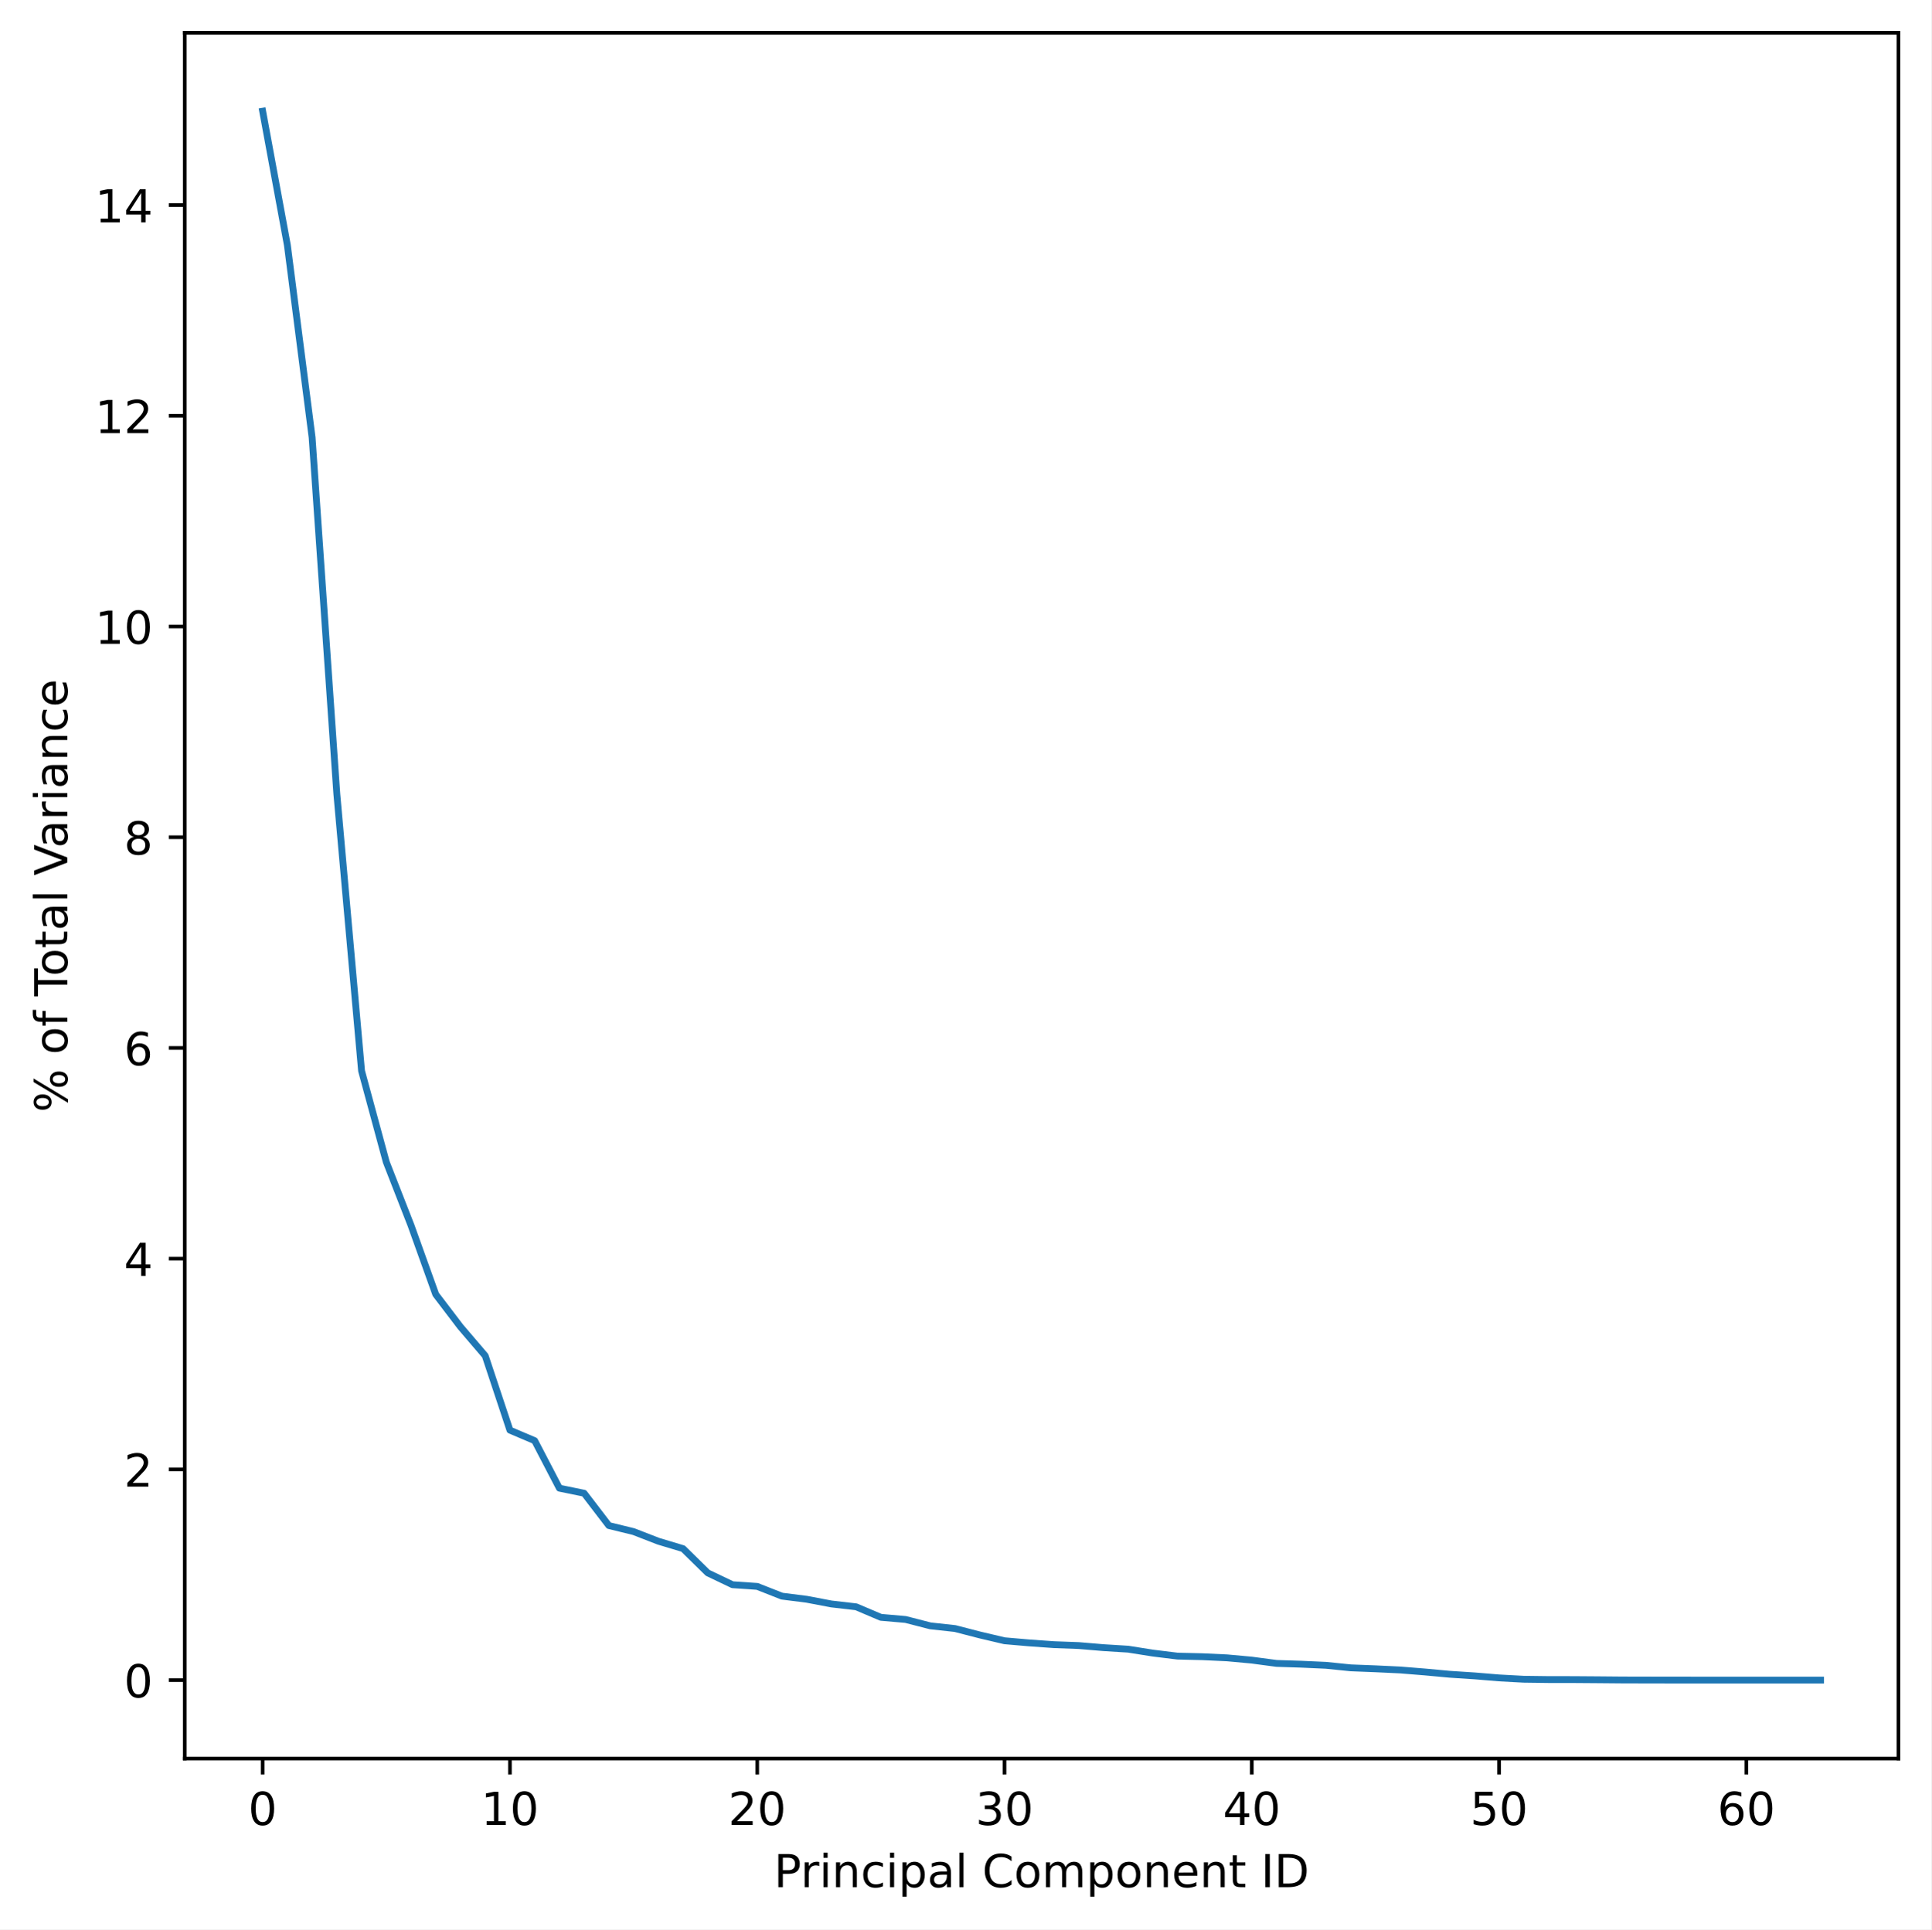
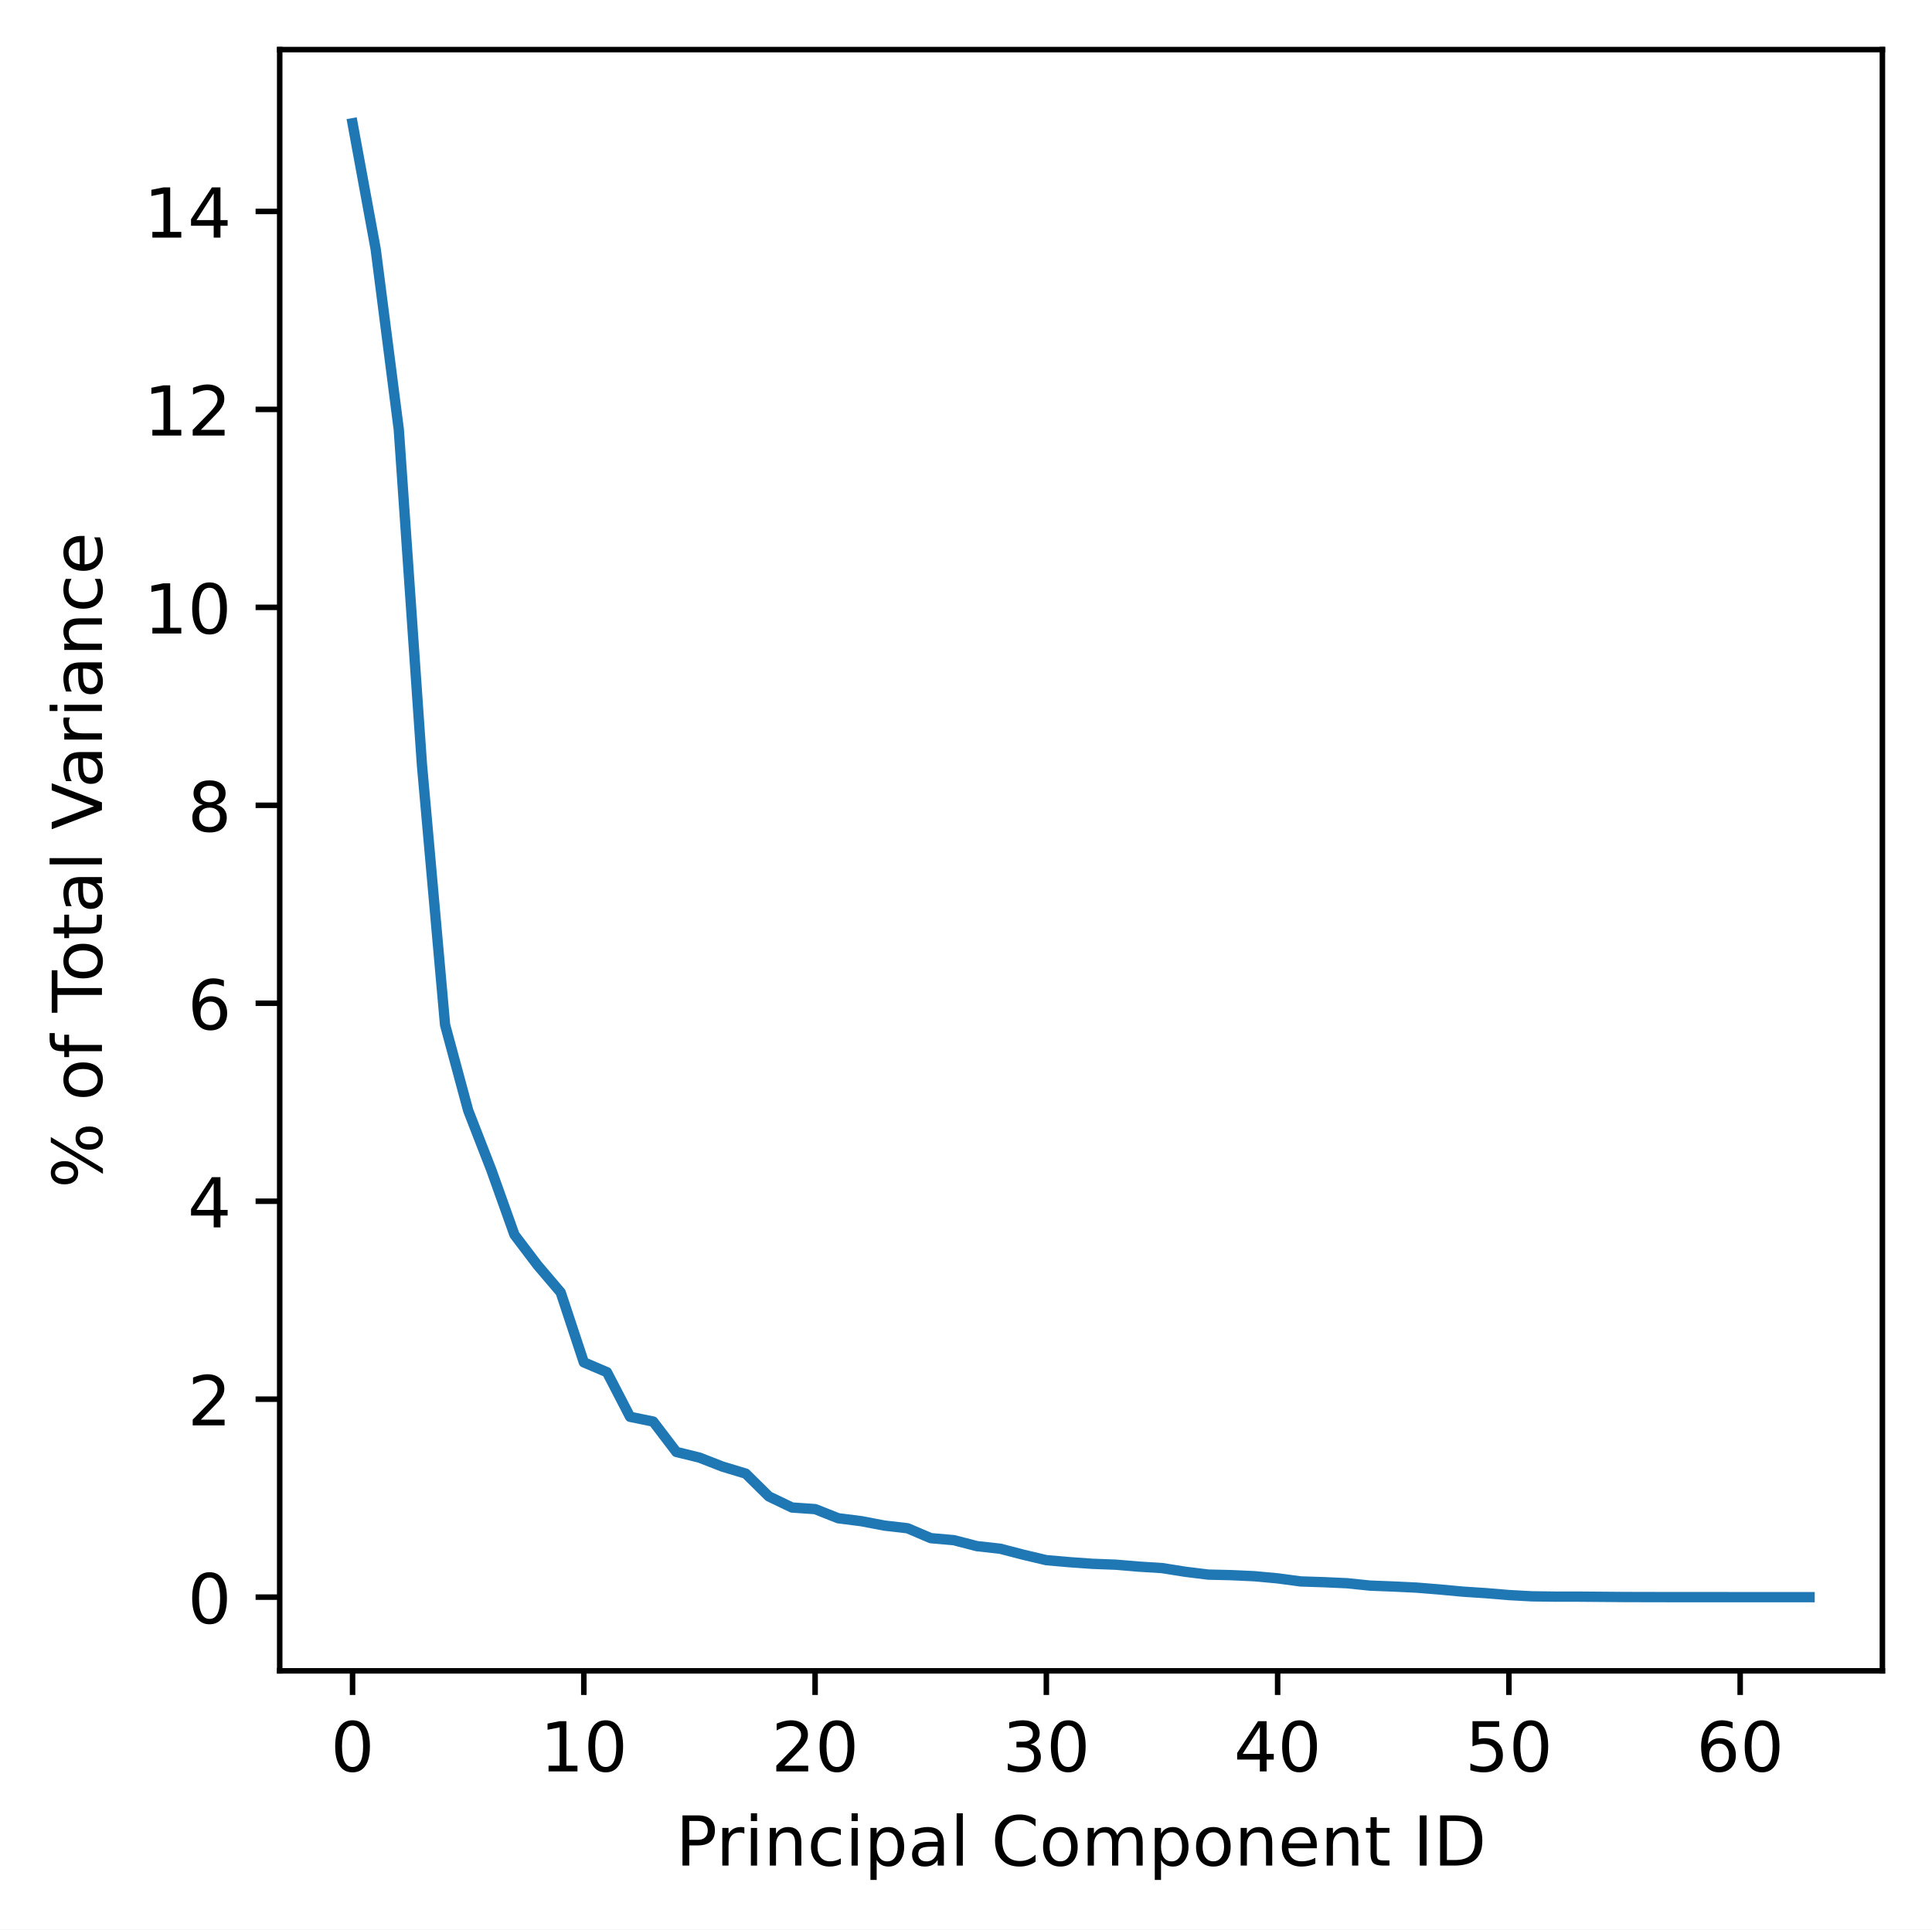
- <svg xmlns="http://www.w3.org/2000/svg" xmlns:xlink="http://www.w3.org/1999/xlink" height="424.156pt" version="1.1" viewBox="0 0 424.453 424.156" width="424.453pt">
+ <svg xmlns="http://www.w3.org/2000/svg" xmlns:xlink="http://www.w3.org/1999/xlink" height="280.156pt" version="1.1" viewBox="0 0 280.453 280.156" width="280.453pt">
  <defs>
    <style type="text/css">*{stroke-linecap:butt;stroke-linejoin:round;}</style>
  </defs>
  <g id="figure_1">
    <g id="patch_1">
-       <path d="M -0 424.156  L 424.453 424.156  L 424.453 0  L -0 0  z " style="fill:#ffffff;" />
+       <path d="M 0 280.156  L 280.453 280.156  L 280.453 0  L 0 0  z " style="fill:#ffffff;" />
    </g>
    <g id="axes_1">
      <g id="patch_2">
-         <path d="M 40.603 386.6  L 417.253 386.6  L 417.253 7.2  L 40.603 7.2  z " style="fill:#ffffff;" />
+         <path d="M 40.603 242.6  L 273.253 242.6  L 273.253 7.2  L 40.603 7.2  z " style="fill:#ffffff;" />
      </g>
      <g id="matplotlib.axis_1">
        <g id="xtick_1">
          <g id="line2d_1">
            <defs>
-               <path d="M 0 0  L 0 3.5  " id="m44b34db145" style="stroke:#000000;stroke-width:0.8;" />
+               <path d="M 0 0  L 0 3.5  " id="m4398d13a62" style="stroke:#000000;stroke-width:0.8;" />
            </defs>
            <g>
-               <use style="stroke:#000000;stroke-width:0.8;" x="57.724" xlink:href="#m44b34db145" y="386.6" />
+               <use style="stroke:#000000;stroke-width:0.8;" x="51.178" xlink:href="#m4398d13a62" y="242.6" />
            </g>
          </g>
          <g id="text_1">
-             <g transform="translate(54.54233 401.1984)scale(0.1 -0.1)">
+             <g transform="translate(47.99688 257.1984)scale(0.1 -0.1)">
              <defs>
                <path d="M 31.781 66.406  Q 24.172 66.406 20.328 58.906  Q 16.5 51.422 16.5 36.375  Q 16.5 21.391 20.328 13.891  Q 24.172 6.391 31.781 6.391  Q 39.453 6.391 43.281 13.891  Q 47.125 21.391 47.125 36.375  Q 47.125 51.422 43.281 58.906  Q 39.453 66.406 31.781 66.406  z M 31.781 74.219  Q 44.047 74.219 50.516 64.516  Q 56.984 54.828 56.984 36.375  Q 56.984 17.969 50.516 8.266  Q 44.047 -1.422 31.781 -1.422  Q 19.531 -1.422 13.062 8.266  Q 6.594 17.969 6.594 36.375  Q 6.594 54.828 13.062 64.516  Q 19.531 74.219 31.781 74.219  z " id="DejaVuSans-48" />
              </defs>
              <use xlink:href="#DejaVuSans-48" />
            </g>
          </g>
        </g>
        <g id="xtick_2">
          <g id="line2d_2">
            <g>
-               <use style="stroke:#000000;stroke-width:0.8;" x="112.074" xlink:href="#m44b34db145" y="386.6" />
+               <use style="stroke:#000000;stroke-width:0.8;" x="84.75" xlink:href="#m4398d13a62" y="242.6" />
            </g>
          </g>
          <g id="text_2">
-             <g transform="translate(105.7117 401.1984)scale(0.1 -0.1)">
+             <g transform="translate(78.38705 257.1984)scale(0.1 -0.1)">
              <defs>
                <path d="M 12.406 8.297  L 28.516 8.297  L 28.516 63.922  L 10.984 60.406  L 10.984 69.391  L 28.422 72.906  L 38.281 72.906  L 38.281 8.297  L 54.391 8.297  L 54.391 0  L 12.406 0  z " id="DejaVuSans-49" />
              </defs>
              <use xlink:href="#DejaVuSans-49" />
              <use x="63.623" xlink:href="#DejaVuSans-48" />
            </g>
          </g>
        </g>
        <g id="xtick_3">
          <g id="line2d_3">
            <g>
-               <use style="stroke:#000000;stroke-width:0.8;" x="166.425" xlink:href="#m44b34db145" y="386.6" />
+               <use style="stroke:#000000;stroke-width:0.8;" x="118.321" xlink:href="#m4398d13a62" y="242.6" />
            </g>
          </g>
          <g id="text_3">
-             <g transform="translate(160.0624 401.1984)scale(0.1 -0.1)">
+             <g transform="translate(111.9585 257.1984)scale(0.1 -0.1)">
              <defs>
                <path d="M 19.188 8.297  L 53.609 8.297  L 53.609 0  L 7.328 0  L 7.328 8.297  Q 12.938 14.109 22.625 23.891  Q 32.328 33.688 34.812 36.531  Q 39.547 41.844 41.422 45.531  Q 43.312 49.219 43.312 52.781  Q 43.312 58.594 39.234 62.25  Q 35.156 65.922 28.609 65.922  Q 23.969 65.922 18.812 64.312  Q 13.672 62.703 7.812 59.422  L 7.812 69.391  Q 13.766 71.781 18.938 73  Q 24.125 74.219 28.422 74.219  Q 39.75 74.219 46.484 68.547  Q 53.219 62.891 53.219 53.422  Q 53.219 48.922 51.531 44.891  Q 49.859 40.875 45.406 35.406  Q 44.188 33.984 37.641 27.219  Q 31.109 20.453 19.188 8.297  z " id="DejaVuSans-50" />
              </defs>
              <use xlink:href="#DejaVuSans-50" />
              <use x="63.623" xlink:href="#DejaVuSans-48" />
            </g>
          </g>
        </g>
        <g id="xtick_4">
          <g id="line2d_4">
            <g>
-               <use style="stroke:#000000;stroke-width:0.8;" x="220.776" xlink:href="#m44b34db145" y="386.6" />
+               <use style="stroke:#000000;stroke-width:0.8;" x="151.892" xlink:href="#m4398d13a62" y="242.6" />
            </g>
          </g>
          <g id="text_4">
-             <g transform="translate(214.413 401.1984)scale(0.1 -0.1)">
+             <g transform="translate(145.5299 257.1984)scale(0.1 -0.1)">
              <defs>
                <path d="M 40.578 39.312  Q 47.656 37.797 51.625 33  Q 55.609 28.219 55.609 21.188  Q 55.609 10.406 48.188 4.484  Q 40.766 -1.422 27.094 -1.422  Q 22.516 -1.422 17.656 -0.516  Q 12.797 0.391 7.625 2.203  L 7.625 11.719  Q 11.719 9.328 16.594 8.109  Q 21.484 6.891 26.812 6.891  Q 36.078 6.891 40.938 10.547  Q 45.797 14.203 45.797 21.188  Q 45.797 27.641 41.281 31.266  Q 36.766 34.906 28.719 34.906  L 20.219 34.906  L 20.219 43.016  L 29.109 43.016  Q 36.375 43.016 40.234 45.922  Q 44.094 48.828 44.094 54.297  Q 44.094 59.906 40.109 62.906  Q 36.141 65.922 28.719 65.922  Q 24.656 65.922 20.016 65.031  Q 15.375 64.156 9.812 62.312  L 9.812 71.094  Q 15.438 72.656 20.344 73.438  Q 25.25 74.219 29.594 74.219  Q 40.828 74.219 47.359 69.109  Q 53.906 64.016 53.906 55.328  Q 53.906 49.266 50.438 45.094  Q 46.969 40.922 40.578 39.312  z " id="DejaVuSans-51" />
              </defs>
              <use xlink:href="#DejaVuSans-51" />
              <use x="63.623" xlink:href="#DejaVuSans-48" />
            </g>
          </g>
        </g>
        <g id="xtick_5">
          <g id="line2d_5">
            <g>
-               <use style="stroke:#000000;stroke-width:0.8;" x="275.126" xlink:href="#m44b34db145" y="386.6" />
+               <use style="stroke:#000000;stroke-width:0.8;" x="185.464" xlink:href="#m4398d13a62" y="242.6" />
            </g>
          </g>
          <g id="text_5">
-             <g transform="translate(268.7637 401.1984)scale(0.1 -0.1)">
+             <g transform="translate(179.1013 257.1984)scale(0.1 -0.1)">
              <defs>
                <path d="M 37.797 64.312  L 12.891 25.391  L 37.797 25.391  z M 35.203 72.906  L 47.609 72.906  L 47.609 25.391  L 58.016 25.391  L 58.016 17.188  L 47.609 17.188  L 47.609 0  L 37.797 0  L 37.797 17.188  L 4.891 17.188  L 4.891 26.703  z " id="DejaVuSans-52" />
              </defs>
              <use xlink:href="#DejaVuSans-52" />
              <use x="63.623" xlink:href="#DejaVuSans-48" />
            </g>
          </g>
        </g>
        <g id="xtick_6">
          <g id="line2d_6">
            <g>
-               <use style="stroke:#000000;stroke-width:0.8;" x="329.477" xlink:href="#m44b34db145" y="386.6" />
+               <use style="stroke:#000000;stroke-width:0.8;" x="219.035" xlink:href="#m4398d13a62" y="242.6" />
            </g>
          </g>
          <g id="text_6">
-             <g transform="translate(323.1143 401.1984)scale(0.1 -0.1)">
+             <g transform="translate(212.6728 257.1984)scale(0.1 -0.1)">
              <defs>
                <path d="M 10.797 72.906  L 49.516 72.906  L 49.516 64.594  L 19.828 64.594  L 19.828 46.734  Q 21.969 47.469 24.109 47.828  Q 26.266 48.188 28.422 48.188  Q 40.625 48.188 47.75 41.5  Q 54.891 34.812 54.891 23.391  Q 54.891 11.625 47.562 5.094  Q 40.234 -1.422 26.906 -1.422  Q 22.312 -1.422 17.547 -0.641  Q 12.797 0.141 7.719 1.703  L 7.719 11.625  Q 12.109 9.234 16.797 8.062  Q 21.484 6.891 26.703 6.891  Q 35.156 6.891 40.078 11.328  Q 45.016 15.766 45.016 23.391  Q 45.016 31 40.078 35.438  Q 35.156 39.891 26.703 39.891  Q 22.75 39.891 18.812 39.016  Q 14.891 38.141 10.797 36.281  z " id="DejaVuSans-53" />
              </defs>
              <use xlink:href="#DejaVuSans-53" />
              <use x="63.623" xlink:href="#DejaVuSans-48" />
            </g>
          </g>
        </g>
        <g id="xtick_7">
          <g id="line2d_7">
            <g>
-               <use style="stroke:#000000;stroke-width:0.8;" x="383.827" xlink:href="#m44b34db145" y="386.6" />
+               <use style="stroke:#000000;stroke-width:0.8;" x="252.607" xlink:href="#m4398d13a62" y="242.6" />
            </g>
          </g>
          <g id="text_7">
-             <g transform="translate(377.465 401.1984)scale(0.1 -0.1)">
+             <g transform="translate(246.2442 257.1984)scale(0.1 -0.1)">
              <defs>
                <path d="M 33.016 40.375  Q 26.375 40.375 22.484 35.828  Q 18.609 31.297 18.609 23.391  Q 18.609 15.531 22.484 10.953  Q 26.375 6.391 33.016 6.391  Q 39.656 6.391 43.531 10.953  Q 47.406 15.531 47.406 23.391  Q 47.406 31.297 43.531 35.828  Q 39.656 40.375 33.016 40.375  z M 52.594 71.297  L 52.594 62.312  Q 48.875 64.062 45.094 64.984  Q 41.312 65.922 37.594 65.922  Q 27.828 65.922 22.672 59.328  Q 17.531 52.734 16.797 39.406  Q 19.672 43.656 24.016 45.922  Q 28.375 48.188 33.594 48.188  Q 44.578 48.188 50.953 41.516  Q 57.328 34.859 57.328 23.391  Q 57.328 12.156 50.688 5.359  Q 44.047 -1.422 33.016 -1.422  Q 20.359 -1.422 13.672 8.266  Q 6.984 17.969 6.984 36.375  Q 6.984 53.656 15.188 63.938  Q 23.391 74.219 37.203 74.219  Q 40.922 74.219 44.703 73.484  Q 48.484 72.75 52.594 71.297  z " id="DejaVuSans-54" />
              </defs>
              <use xlink:href="#DejaVuSans-54" />
              <use x="63.623" xlink:href="#DejaVuSans-48" />
            </g>
          </g>
        </g>
        <g id="text_8">
-           <g transform="translate(170.0898 414.8766)scale(0.1 -0.1)">
+           <g transform="translate(98.08984 270.8766)scale(0.1 -0.1)">
            <defs>
              <path d="M 19.672 64.797  L 19.672 37.406  L 32.078 37.406  Q 38.969 37.406 42.719 40.969  Q 46.484 44.531 46.484 51.125  Q 46.484 57.672 42.719 61.234  Q 38.969 64.797 32.078 64.797  z M 9.812 72.906  L 32.078 72.906  Q 44.344 72.906 50.609 67.359  Q 56.891 61.812 56.891 51.125  Q 56.891 40.328 50.609 34.812  Q 44.344 29.297 32.078 29.297  L 19.672 29.297  L 19.672 0  L 9.812 0  z " id="DejaVuSans-80" />
              <path d="M 41.109 46.297  Q 39.594 47.172 37.812 47.578  Q 36.031 48 33.891 48  Q 26.266 48 22.188 43.047  Q 18.109 38.094 18.109 28.812  L 18.109 0  L 9.078 0  L 9.078 54.688  L 18.109 54.688  L 18.109 46.188  Q 20.953 51.172 25.484 53.578  Q 30.031 56 36.531 56  Q 37.453 56 38.578 55.875  Q 39.703 55.766 41.062 55.516  z " id="DejaVuSans-114" />
              <path d="M 9.422 54.688  L 18.406 54.688  L 18.406 0  L 9.422 0  z M 9.422 75.984  L 18.406 75.984  L 18.406 64.594  L 9.422 64.594  z " id="DejaVuSans-105" />
              <path d="M 54.891 33.016  L 54.891 0  L 45.906 0  L 45.906 32.719  Q 45.906 40.484 42.875 44.328  Q 39.844 48.188 33.797 48.188  Q 26.516 48.188 22.312 43.547  Q 18.109 38.922 18.109 30.906  L 18.109 0  L 9.078 0  L 9.078 54.688  L 18.109 54.688  L 18.109 46.188  Q 21.344 51.125 25.703 53.562  Q 30.078 56 35.797 56  Q 45.219 56 50.047 50.172  Q 54.891 44.344 54.891 33.016  z " id="DejaVuSans-110" />
              <path d="M 48.781 52.594  L 48.781 44.188  Q 44.969 46.297 41.141 47.344  Q 37.312 48.391 33.406 48.391  Q 24.656 48.391 19.812 42.844  Q 14.984 37.312 14.984 27.297  Q 14.984 17.281 19.812 11.734  Q 24.656 6.203 33.406 6.203  Q 37.312 6.203 41.141 7.25  Q 44.969 8.297 48.781 10.406  L 48.781 2.094  Q 45.016 0.344 40.984 -0.531  Q 36.969 -1.422 32.422 -1.422  Q 20.062 -1.422 12.781 6.344  Q 5.516 14.109 5.516 27.297  Q 5.516 40.672 12.859 48.328  Q 20.219 56 33.016 56  Q 37.156 56 41.109 55.141  Q 45.062 54.297 48.781 52.594  z " id="DejaVuSans-99" />
              <path d="M 18.109 8.203  L 18.109 -20.797  L 9.078 -20.797  L 9.078 54.688  L 18.109 54.688  L 18.109 46.391  Q 20.953 51.266 25.266 53.625  Q 29.594 56 35.594 56  Q 45.562 56 51.781 48.094  Q 58.016 40.188 58.016 27.297  Q 58.016 14.406 51.781 6.484  Q 45.562 -1.422 35.594 -1.422  Q 29.594 -1.422 25.266 0.953  Q 20.953 3.328 18.109 8.203  z M 48.688 27.297  Q 48.688 37.203 44.609 42.844  Q 40.531 48.484 33.406 48.484  Q 26.266 48.484 22.188 42.844  Q 18.109 37.203 18.109 27.297  Q 18.109 17.391 22.188 11.75  Q 26.266 6.109 33.406 6.109  Q 40.531 6.109 44.609 11.75  Q 48.688 17.391 48.688 27.297  z " id="DejaVuSans-112" />
              <path d="M 34.281 27.484  Q 23.391 27.484 19.188 25  Q 14.984 22.516 14.984 16.5  Q 14.984 11.719 18.141 8.906  Q 21.297 6.109 26.703 6.109  Q 34.188 6.109 38.703 11.406  Q 43.219 16.703 43.219 25.484  L 43.219 27.484  z M 52.203 31.203  L 52.203 0  L 43.219 0  L 43.219 8.297  Q 40.141 3.328 35.547 0.953  Q 30.953 -1.422 24.312 -1.422  Q 15.922 -1.422 10.953 3.297  Q 6 8.016 6 15.922  Q 6 25.141 12.172 29.828  Q 18.359 34.516 30.609 34.516  L 43.219 34.516  L 43.219 35.406  Q 43.219 41.609 39.141 45  Q 35.062 48.391 27.688 48.391  Q 23 48.391 18.547 47.266  Q 14.109 46.141 10.016 43.891  L 10.016 52.203  Q 14.938 54.109 19.578 55.047  Q 24.219 56 28.609 56  Q 40.484 56 46.344 49.844  Q 52.203 43.703 52.203 31.203  z " id="DejaVuSans-97" />
              <path d="M 9.422 75.984  L 18.406 75.984  L 18.406 0  L 9.422 0  z " id="DejaVuSans-108" />
              <path id="DejaVuSans-32" />
              <path d="M 64.406 67.281  L 64.406 56.891  Q 59.422 61.531 53.781 63.812  Q 48.141 66.109 41.797 66.109  Q 29.297 66.109 22.656 58.469  Q 16.016 50.828 16.016 36.375  Q 16.016 21.969 22.656 14.328  Q 29.297 6.688 41.797 6.688  Q 48.141 6.688 53.781 8.984  Q 59.422 11.281 64.406 15.922  L 64.406 5.609  Q 59.234 2.094 53.438 0.328  Q 47.656 -1.422 41.219 -1.422  Q 24.656 -1.422 15.125 8.703  Q 5.609 18.844 5.609 36.375  Q 5.609 53.953 15.125 64.078  Q 24.656 74.219 41.219 74.219  Q 47.75 74.219 53.531 72.484  Q 59.328 70.75 64.406 67.281  z " id="DejaVuSans-67" />
              <path d="M 30.609 48.391  Q 23.391 48.391 19.188 42.75  Q 14.984 37.109 14.984 27.297  Q 14.984 17.484 19.156 11.844  Q 23.344 6.203 30.609 6.203  Q 37.797 6.203 41.984 11.859  Q 46.188 17.531 46.188 27.297  Q 46.188 37.016 41.984 42.703  Q 37.797 48.391 30.609 48.391  z M 30.609 56  Q 42.328 56 49.016 48.375  Q 55.719 40.766 55.719 27.297  Q 55.719 13.875 49.016 6.219  Q 42.328 -1.422 30.609 -1.422  Q 18.844 -1.422 12.172 6.219  Q 5.516 13.875 5.516 27.297  Q 5.516 40.766 12.172 48.375  Q 18.844 56 30.609 56  z " id="DejaVuSans-111" />
              <path d="M 52 44.188  Q 55.375 50.25 60.062 53.125  Q 64.75 56 71.094 56  Q 79.641 56 84.281 50.016  Q 88.922 44.047 88.922 33.016  L 88.922 0  L 79.891 0  L 79.891 32.719  Q 79.891 40.578 77.094 44.375  Q 74.312 48.188 68.609 48.188  Q 61.625 48.188 57.562 43.547  Q 53.516 38.922 53.516 30.906  L 53.516 0  L 44.484 0  L 44.484 32.719  Q 44.484 40.625 41.703 44.406  Q 38.922 48.188 33.109 48.188  Q 26.219 48.188 22.156 43.531  Q 18.109 38.875 18.109 30.906  L 18.109 0  L 9.078 0  L 9.078 54.688  L 18.109 54.688  L 18.109 46.188  Q 21.188 51.219 25.484 53.609  Q 29.781 56 35.688 56  Q 41.656 56 45.828 52.969  Q 50 49.953 52 44.188  z " id="DejaVuSans-109" />
              <path d="M 56.203 29.594  L 56.203 25.203  L 14.891 25.203  Q 15.484 15.922 20.484 11.062  Q 25.484 6.203 34.422 6.203  Q 39.594 6.203 44.453 7.469  Q 49.312 8.734 54.109 11.281  L 54.109 2.781  Q 49.266 0.734 44.188 -0.344  Q 39.109 -1.422 33.891 -1.422  Q 20.797 -1.422 13.156 6.188  Q 5.516 13.812 5.516 26.812  Q 5.516 40.234 12.766 48.109  Q 20.016 56 32.328 56  Q 43.359 56 49.781 48.891  Q 56.203 41.797 56.203 29.594  z M 47.219 32.234  Q 47.125 39.594 43.094 43.984  Q 39.062 48.391 32.422 48.391  Q 24.906 48.391 20.391 44.141  Q 15.875 39.891 15.188 32.172  z " id="DejaVuSans-101" />
              <path d="M 18.312 70.219  L 18.312 54.688  L 36.812 54.688  L 36.812 47.703  L 18.312 47.703  L 18.312 18.016  Q 18.312 11.328 20.141 9.422  Q 21.969 7.516 27.594 7.516  L 36.812 7.516  L 36.812 0  L 27.594 0  Q 17.188 0 13.234 3.875  Q 9.281 7.766 9.281 18.016  L 9.281 47.703  L 2.688 47.703  L 2.688 54.688  L 9.281 54.688  L 9.281 70.219  z " id="DejaVuSans-116" />
              <path d="M 9.812 72.906  L 19.672 72.906  L 19.672 0  L 9.812 0  z " id="DejaVuSans-73" />
              <path d="M 19.672 64.797  L 19.672 8.109  L 31.594 8.109  Q 46.688 8.109 53.688 14.938  Q 60.688 21.781 60.688 36.531  Q 60.688 51.172 53.688 57.984  Q 46.688 64.797 31.594 64.797  z M 9.812 72.906  L 30.078 72.906  Q 51.266 72.906 61.172 64.094  Q 71.094 55.281 71.094 36.531  Q 71.094 17.672 61.125 8.828  Q 51.172 0 30.078 0  L 9.812 0  z " id="DejaVuSans-68" />
            </defs>
            <use xlink:href="#DejaVuSans-80" />
            <use x="58.553" xlink:href="#DejaVuSans-114" />
            <use x="99.666" xlink:href="#DejaVuSans-105" />
            <use x="127.449" xlink:href="#DejaVuSans-110" />
            <use x="190.828" xlink:href="#DejaVuSans-99" />
            <use x="245.809" xlink:href="#DejaVuSans-105" />
            <use x="273.592" xlink:href="#DejaVuSans-112" />
            <use x="337.068" xlink:href="#DejaVuSans-97" />
            <use x="398.348" xlink:href="#DejaVuSans-108" />
            <use x="426.131" xlink:href="#DejaVuSans-32" />
            <use x="457.918" xlink:href="#DejaVuSans-67" />
            <use x="527.742" xlink:href="#DejaVuSans-111" />
            <use x="588.924" xlink:href="#DejaVuSans-109" />
            <use x="686.336" xlink:href="#DejaVuSans-112" />
            <use x="749.812" xlink:href="#DejaVuSans-111" />
            <use x="810.994" xlink:href="#DejaVuSans-110" />
            <use x="874.373" xlink:href="#DejaVuSans-101" />
            <use x="935.896" xlink:href="#DejaVuSans-110" />
            <use x="999.275" xlink:href="#DejaVuSans-116" />
            <use x="1038.484" xlink:href="#DejaVuSans-32" />
            <use x="1070.271" xlink:href="#DejaVuSans-73" />
            <use x="1099.764" xlink:href="#DejaVuSans-68" />
          </g>
        </g>
      </g>
      <g id="matplotlib.axis_2">
        <g id="ytick_1">
          <g id="line2d_8">
            <defs>
-               <path d="M 0 0  L -3.5 0  " id="m2debcedc42" style="stroke:#000000;stroke-width:0.8;" />
+               <path d="M 0 0  L -3.5 0  " id="mb1b5145d8a" style="stroke:#000000;stroke-width:0.8;" />
            </defs>
            <g>
-               <use style="stroke:#000000;stroke-width:0.8;" x="40.603" xlink:href="#m2debcedc42" y="369.355" />
+               <use style="stroke:#000000;stroke-width:0.8;" x="40.603" xlink:href="#mb1b5145d8a" y="231.9" />
            </g>
          </g>
          <g id="text_9">
-             <g transform="translate(27.24063 373.1538)scale(0.1 -0.1)">
+             <g transform="translate(27.24063 235.6992)scale(0.1 -0.1)">
              <use xlink:href="#DejaVuSans-48" />
            </g>
          </g>
        </g>
        <g id="ytick_2">
          <g id="line2d_9">
            <g>
-               <use style="stroke:#000000;stroke-width:0.8;" x="40.603" xlink:href="#m2debcedc42" y="323.029" />
+               <use style="stroke:#000000;stroke-width:0.8;" x="40.603" xlink:href="#mb1b5145d8a" y="203.157" />
            </g>
          </g>
          <g id="text_10">
-             <g transform="translate(27.24063 326.828)scale(0.1 -0.1)">
+             <g transform="translate(27.24063 206.9562)scale(0.1 -0.1)">
              <use xlink:href="#DejaVuSans-50" />
            </g>
          </g>
        </g>
        <g id="ytick_3">
          <g id="line2d_10">
            <g>
-               <use style="stroke:#000000;stroke-width:0.8;" x="40.603" xlink:href="#m2debcedc42" y="276.703" />
+               <use style="stroke:#000000;stroke-width:0.8;" x="40.603" xlink:href="#mb1b5145d8a" y="174.414" />
            </g>
          </g>
          <g id="text_11">
-             <g transform="translate(27.24063 280.5022)scale(0.1 -0.1)">
+             <g transform="translate(27.24063 178.2133)scale(0.1 -0.1)">
              <use xlink:href="#DejaVuSans-52" />
            </g>
          </g>
        </g>
        <g id="ytick_4">
          <g id="line2d_11">
            <g>
-               <use style="stroke:#000000;stroke-width:0.8;" x="40.603" xlink:href="#m2debcedc42" y="230.377" />
+               <use style="stroke:#000000;stroke-width:0.8;" x="40.603" xlink:href="#mb1b5145d8a" y="145.671" />
            </g>
          </g>
          <g id="text_12">
-             <g transform="translate(27.24063 234.1765)scale(0.1 -0.1)">
+             <g transform="translate(27.24063 149.4703)scale(0.1 -0.1)">
              <use xlink:href="#DejaVuSans-54" />
            </g>
          </g>
        </g>
        <g id="ytick_5">
          <g id="line2d_12">
            <g>
-               <use style="stroke:#000000;stroke-width:0.8;" x="40.603" xlink:href="#m2debcedc42" y="184.051" />
+               <use style="stroke:#000000;stroke-width:0.8;" x="40.603" xlink:href="#mb1b5145d8a" y="116.928" />
            </g>
          </g>
          <g id="text_13">
-             <g transform="translate(27.24063 187.8507)scale(0.1 -0.1)">
+             <g transform="translate(27.24063 120.7273)scale(0.1 -0.1)">
              <defs>
                <path d="M 31.781 34.625  Q 24.75 34.625 20.719 30.859  Q 16.703 27.094 16.703 20.516  Q 16.703 13.922 20.719 10.156  Q 24.75 6.391 31.781 6.391  Q 38.812 6.391 42.859 10.172  Q 46.922 13.969 46.922 20.516  Q 46.922 27.094 42.891 30.859  Q 38.875 34.625 31.781 34.625  z M 21.922 38.812  Q 15.578 40.375 12.031 44.719  Q 8.5 49.078 8.5 55.328  Q 8.5 64.062 14.719 69.141  Q 20.953 74.219 31.781 74.219  Q 42.672 74.219 48.875 69.141  Q 55.078 64.062 55.078 55.328  Q 55.078 49.078 51.531 44.719  Q 48 40.375 41.703 38.812  Q 48.828 37.156 52.797 32.312  Q 56.781 27.484 56.781 20.516  Q 56.781 9.906 50.312 4.234  Q 43.844 -1.422 31.781 -1.422  Q 19.734 -1.422 13.25 4.234  Q 6.781 9.906 6.781 20.516  Q 6.781 27.484 10.781 32.312  Q 14.797 37.156 21.922 38.812  z M 18.312 54.391  Q 18.312 48.734 21.844 45.562  Q 25.391 42.391 31.781 42.391  Q 38.141 42.391 41.719 45.562  Q 45.312 48.734 45.312 54.391  Q 45.312 60.062 41.719 63.234  Q 38.141 66.406 31.781 66.406  Q 25.391 66.406 21.844 63.234  Q 18.312 60.062 18.312 54.391  z " id="DejaVuSans-56" />
              </defs>
              <use xlink:href="#DejaVuSans-56" />
            </g>
          </g>
        </g>
        <g id="ytick_6">
          <g id="line2d_13">
            <g>
-               <use style="stroke:#000000;stroke-width:0.8;" x="40.603" xlink:href="#m2debcedc42" y="137.726" />
+               <use style="stroke:#000000;stroke-width:0.8;" x="40.603" xlink:href="#mb1b5145d8a" y="88.185" />
            </g>
          </g>
          <g id="text_14">
-             <g transform="translate(20.87813 141.5249)scale(0.1 -0.1)">
+             <g transform="translate(20.87813 91.98433)scale(0.1 -0.1)">
              <use xlink:href="#DejaVuSans-49" />
              <use x="63.623" xlink:href="#DejaVuSans-48" />
            </g>
          </g>
        </g>
        <g id="ytick_7">
          <g id="line2d_14">
            <g>
-               <use style="stroke:#000000;stroke-width:0.8;" x="40.603" xlink:href="#m2debcedc42" y="91.4" />
+               <use style="stroke:#000000;stroke-width:0.8;" x="40.603" xlink:href="#mb1b5145d8a" y="59.442" />
            </g>
          </g>
          <g id="text_15">
-             <g transform="translate(20.87813 95.19916)scale(0.1 -0.1)">
+             <g transform="translate(20.87813 63.24135)scale(0.1 -0.1)">
              <use xlink:href="#DejaVuSans-49" />
              <use x="63.623" xlink:href="#DejaVuSans-50" />
            </g>
          </g>
        </g>
        <g id="ytick_8">
          <g id="line2d_15">
            <g>
-               <use style="stroke:#000000;stroke-width:0.8;" x="40.603" xlink:href="#m2debcedc42" y="45.074" />
+               <use style="stroke:#000000;stroke-width:0.8;" x="40.603" xlink:href="#mb1b5145d8a" y="30.699" />
            </g>
          </g>
          <g id="text_16">
-             <g transform="translate(20.87813 48.87339)scale(0.1 -0.1)">
+             <g transform="translate(20.87813 34.49838)scale(0.1 -0.1)">
              <use xlink:href="#DejaVuSans-49" />
              <use x="63.623" xlink:href="#DejaVuSans-52" />
            </g>
          </g>
        </g>
        <g id="text_17">
-           <g transform="translate(14.79844 244.5141)rotate(-90)scale(0.1 -0.1)">
+           <g transform="translate(14.79844 172.5141)rotate(-90)scale(0.1 -0.1)">
            <defs>
              <path d="M 72.703 32.078  Q 68.453 32.078 66.031 28.469  Q 63.625 24.859 63.625 18.406  Q 63.625 12.062 66.031 8.422  Q 68.453 4.781 72.703 4.781  Q 76.859 4.781 79.266 8.422  Q 81.688 12.062 81.688 18.406  Q 81.688 24.812 79.266 28.438  Q 76.859 32.078 72.703 32.078  z M 72.703 38.281  Q 80.422 38.281 84.953 32.906  Q 89.5 27.547 89.5 18.406  Q 89.5 9.281 84.938 3.922  Q 80.375 -1.422 72.703 -1.422  Q 64.891 -1.422 60.344 3.922  Q 55.812 9.281 55.812 18.406  Q 55.812 27.594 60.375 32.938  Q 64.938 38.281 72.703 38.281  z M 22.312 68.016  Q 18.109 68.016 15.688 64.375  Q 13.281 60.75 13.281 54.391  Q 13.281 47.953 15.672 44.328  Q 18.062 40.719 22.312 40.719  Q 26.562 40.719 28.969 44.328  Q 31.391 47.953 31.391 54.391  Q 31.391 60.688 28.953 64.344  Q 26.516 68.016 22.312 68.016  z M 66.406 74.219  L 74.219 74.219  L 28.609 -1.422  L 20.797 -1.422  z M 22.312 74.219  Q 30.031 74.219 34.609 68.875  Q 39.203 63.531 39.203 54.391  Q 39.203 45.172 34.641 39.844  Q 30.078 34.516 22.312 34.516  Q 14.547 34.516 10.031 39.859  Q 5.516 45.219 5.516 54.391  Q 5.516 63.484 10.047 68.844  Q 14.594 74.219 22.312 74.219  z " id="DejaVuSans-37" />
              <path d="M 37.109 75.984  L 37.109 68.5  L 28.516 68.5  Q 23.688 68.5 21.797 66.547  Q 19.922 64.594 19.922 59.516  L 19.922 54.688  L 34.719 54.688  L 34.719 47.703  L 19.922 47.703  L 19.922 0  L 10.891 0  L 10.891 47.703  L 2.297 47.703  L 2.297 54.688  L 10.891 54.688  L 10.891 58.5  Q 10.891 67.625 15.141 71.797  Q 19.391 75.984 28.609 75.984  z " id="DejaVuSans-102" />
              <path d="M -0.297 72.906  L 61.375 72.906  L 61.375 64.594  L 35.5 64.594  L 35.5 0  L 25.594 0  L 25.594 64.594  L -0.297 64.594  z " id="DejaVuSans-84" />
              <path d="M 28.609 0  L 0.781 72.906  L 11.078 72.906  L 34.188 11.531  L 57.328 72.906  L 67.578 72.906  L 39.797 0  z " id="DejaVuSans-86" />
            </defs>
            <use xlink:href="#DejaVuSans-37" />
            <use x="95.02" xlink:href="#DejaVuSans-32" />
            <use x="126.807" xlink:href="#DejaVuSans-111" />
            <use x="187.988" xlink:href="#DejaVuSans-102" />
            <use x="223.193" xlink:href="#DejaVuSans-32" />
            <use x="254.98" xlink:href="#DejaVuSans-84" />
            <use x="299.064" xlink:href="#DejaVuSans-111" />
            <use x="360.246" xlink:href="#DejaVuSans-116" />
            <use x="399.455" xlink:href="#DejaVuSans-97" />
            <use x="460.734" xlink:href="#DejaVuSans-108" />
            <use x="488.518" xlink:href="#DejaVuSans-32" />
            <use x="520.305" xlink:href="#DejaVuSans-86" />
            <use x="580.963" xlink:href="#DejaVuSans-97" />
            <use x="642.242" xlink:href="#DejaVuSans-114" />
            <use x="683.355" xlink:href="#DejaVuSans-105" />
            <use x="711.139" xlink:href="#DejaVuSans-97" />
            <use x="772.418" xlink:href="#DejaVuSans-110" />
            <use x="835.797" xlink:href="#DejaVuSans-99" />
            <use x="890.777" xlink:href="#DejaVuSans-101" />
          </g>
        </g>
      </g>
      <g id="line2d_16">
-         <path clip-path="url(#p5f8b854628)" d="M 57.724 24.445  L 63.159 53.905  L 68.594 96.158  L 74.029 174.555  L 79.464 235.417  L 84.899 255.465  L 90.334 269.384  L 95.769 284.547  L 101.204 291.684  L 106.639 298.041  L 112.074 314.404  L 117.509 316.712  L 122.944 327.155  L 128.379 328.267  L 133.814 335.372  L 139.25 336.701  L 144.685 338.812  L 150.12 340.444  L 155.555 345.781  L 160.99 348.378  L 166.425 348.75  L 171.86 350.891  L 177.295 351.577  L 182.73 352.61  L 188.165 353.236  L 193.6 355.548  L 199.035 356.022  L 204.47 357.422  L 209.905 358.015  L 215.34 359.42  L 220.776 360.701  L 226.211 361.172  L 231.646 361.556  L 237.081 361.756  L 242.516 362.213  L 247.951 362.55  L 253.386 363.411  L 258.821 364.079  L 264.256 364.206  L 269.691 364.457  L 275.126 364.956  L 280.561 365.68  L 285.996 365.853  L 291.431 366.098  L 296.866 366.653  L 302.302 366.865  L 307.737 367.122  L 313.172 367.56  L 318.607 368.064  L 324.042 368.418  L 329.477 368.868  L 334.912 369.163  L 340.347 369.233  L 345.782 369.238  L 351.217 369.278  L 356.652 369.326  L 362.087 369.338  L 367.522 369.348  L 372.957 369.352  L 378.392 369.353  L 383.827 369.354  L 389.263 369.355  L 394.698 369.355  L 400.133 369.355  " style="fill:none;stroke:#1f77b4;stroke-linecap:square;stroke-width:1.5;" />
+         <path clip-path="url(#pd189539fb5)" d="M 51.178 17.9  L 54.535 36.178  L 57.892 62.394  L 61.25 111.036  L 64.607 148.798  L 67.964 161.237  L 71.321 169.873  L 74.678 179.281  L 78.035 183.709  L 81.392 187.653  L 84.75 197.806  L 88.107 199.238  L 91.464 205.717  L 94.821 206.407  L 98.178 210.816  L 101.535 211.64  L 104.892 212.95  L 108.25 213.962  L 111.607 217.274  L 114.964 218.885  L 118.321 219.116  L 121.678 220.444  L 125.035 220.87  L 128.392 221.511  L 131.75 221.899  L 135.107 223.333  L 138.464 223.628  L 141.821 224.496  L 145.178 224.865  L 148.535 225.736  L 151.892 226.531  L 155.25 226.823  L 158.607 227.061  L 161.964 227.186  L 165.321 227.469  L 168.678 227.678  L 172.035 228.212  L 175.392 228.627  L 178.75 228.706  L 182.107 228.861  L 185.464 229.171  L 188.821 229.62  L 192.178 229.728  L 195.535 229.88  L 198.892 230.224  L 202.25 230.355  L 205.607 230.515  L 208.964 230.787  L 212.321 231.099  L 215.678 231.319  L 219.035 231.598  L 222.392 231.781  L 225.75 231.825  L 229.107 231.827  L 232.464 231.853  L 235.821 231.882  L 239.178 231.89  L 242.535 231.896  L 245.892 231.898  L 249.25 231.899  L 252.607 231.9  L 255.964 231.9  L 259.321 231.9  L 262.678 231.9  " style="fill:none;stroke:#1f77b4;stroke-linecap:square;stroke-width:1.5;" />
      </g>
      <g id="patch_3">
-         <path d="M 40.603 386.6  L 40.603 7.2  " style="fill:none;stroke:#000000;stroke-linecap:square;stroke-linejoin:miter;stroke-width:0.8;" />
+         <path d="M 40.603 242.6  L 40.603 7.2  " style="fill:none;stroke:#000000;stroke-linecap:square;stroke-linejoin:miter;stroke-width:0.8;" />
      </g>
      <g id="patch_4">
-         <path d="M 417.253 386.6  L 417.253 7.2  " style="fill:none;stroke:#000000;stroke-linecap:square;stroke-linejoin:miter;stroke-width:0.8;" />
+         <path d="M 273.253 242.6  L 273.253 7.2  " style="fill:none;stroke:#000000;stroke-linecap:square;stroke-linejoin:miter;stroke-width:0.8;" />
      </g>
      <g id="patch_5">
-         <path d="M 40.603 386.6  L 417.253 386.6  " style="fill:none;stroke:#000000;stroke-linecap:square;stroke-linejoin:miter;stroke-width:0.8;" />
+         <path d="M 40.603 242.6  L 273.253 242.6  " style="fill:none;stroke:#000000;stroke-linecap:square;stroke-linejoin:miter;stroke-width:0.8;" />
      </g>
      <g id="patch_6">
-         <path d="M 40.603 7.2  L 417.253 7.2  " style="fill:none;stroke:#000000;stroke-linecap:square;stroke-linejoin:miter;stroke-width:0.8;" />
+         <path d="M 40.603 7.2  L 273.253 7.2  " style="fill:none;stroke:#000000;stroke-linecap:square;stroke-linejoin:miter;stroke-width:0.8;" />
      </g>
    </g>
  </g>
  <defs>
-     <clipPath id="p5f8b854628">
-       <rect height="379.4" width="376.65" x="40.603" y="7.2" />
+     <clipPath id="pd189539fb5">
+       <rect height="235.4" width="232.65" x="40.603" y="7.2" />
    </clipPath>
  </defs>
</svg>
